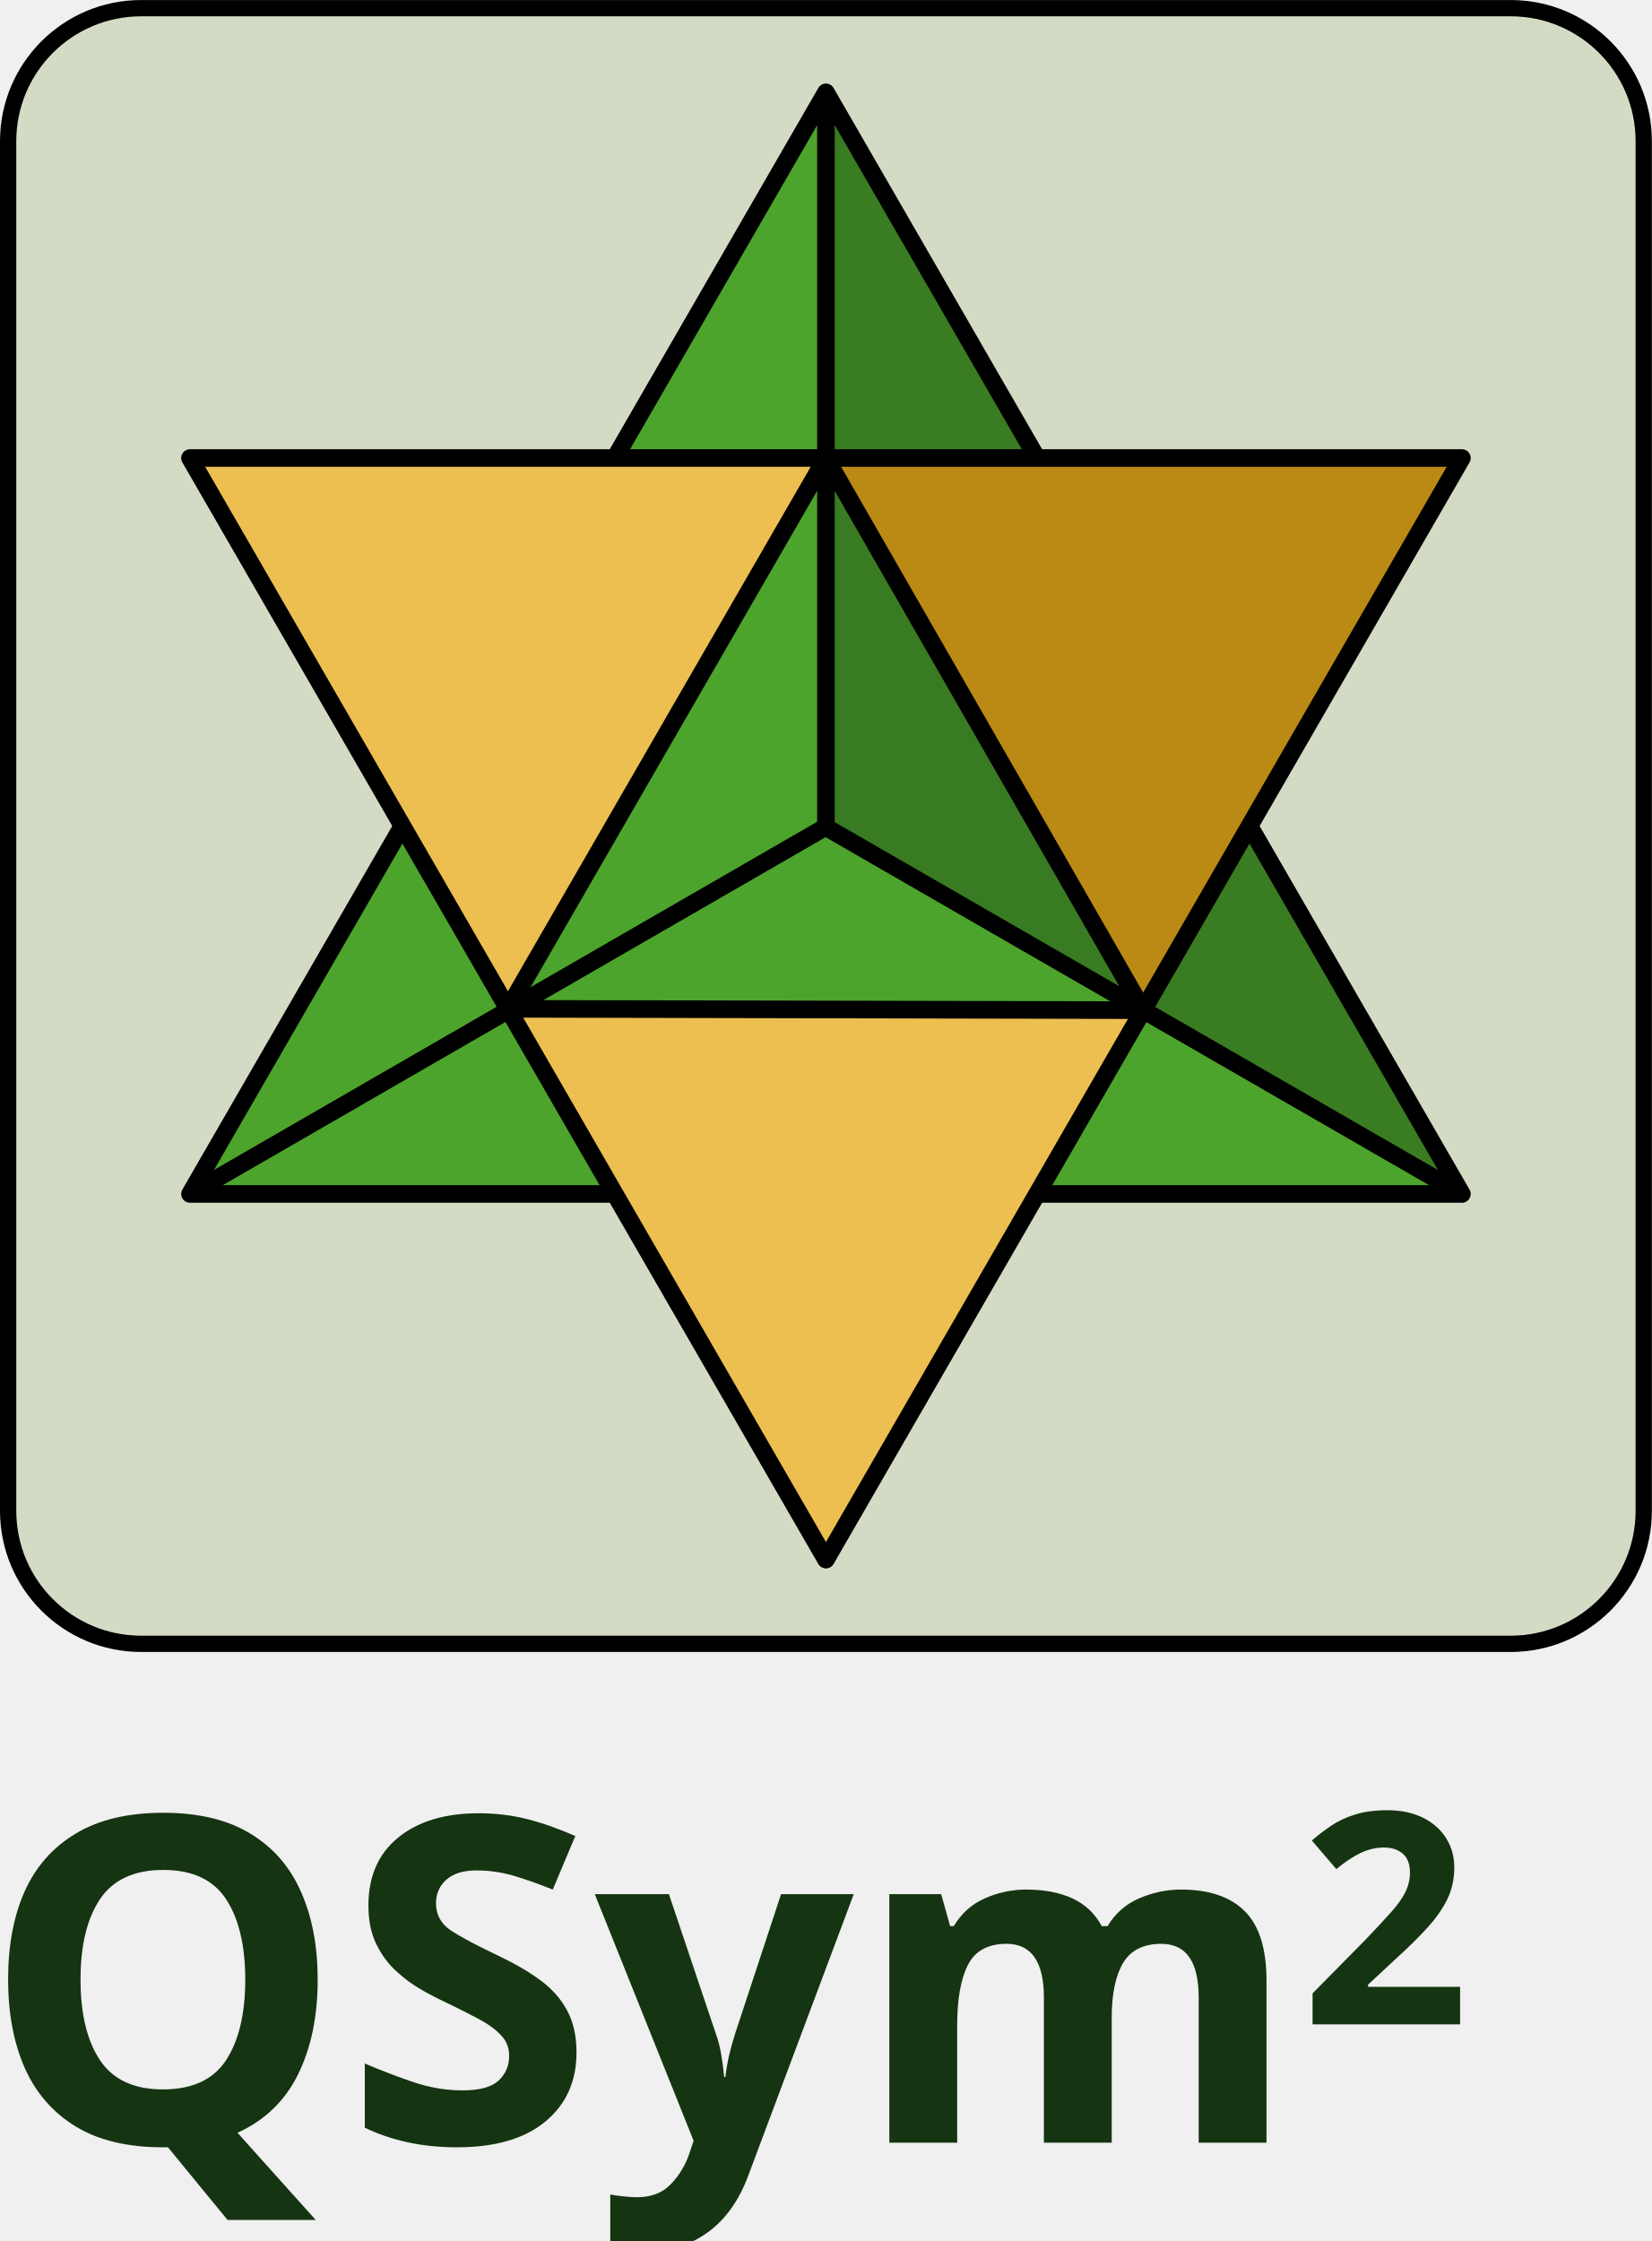
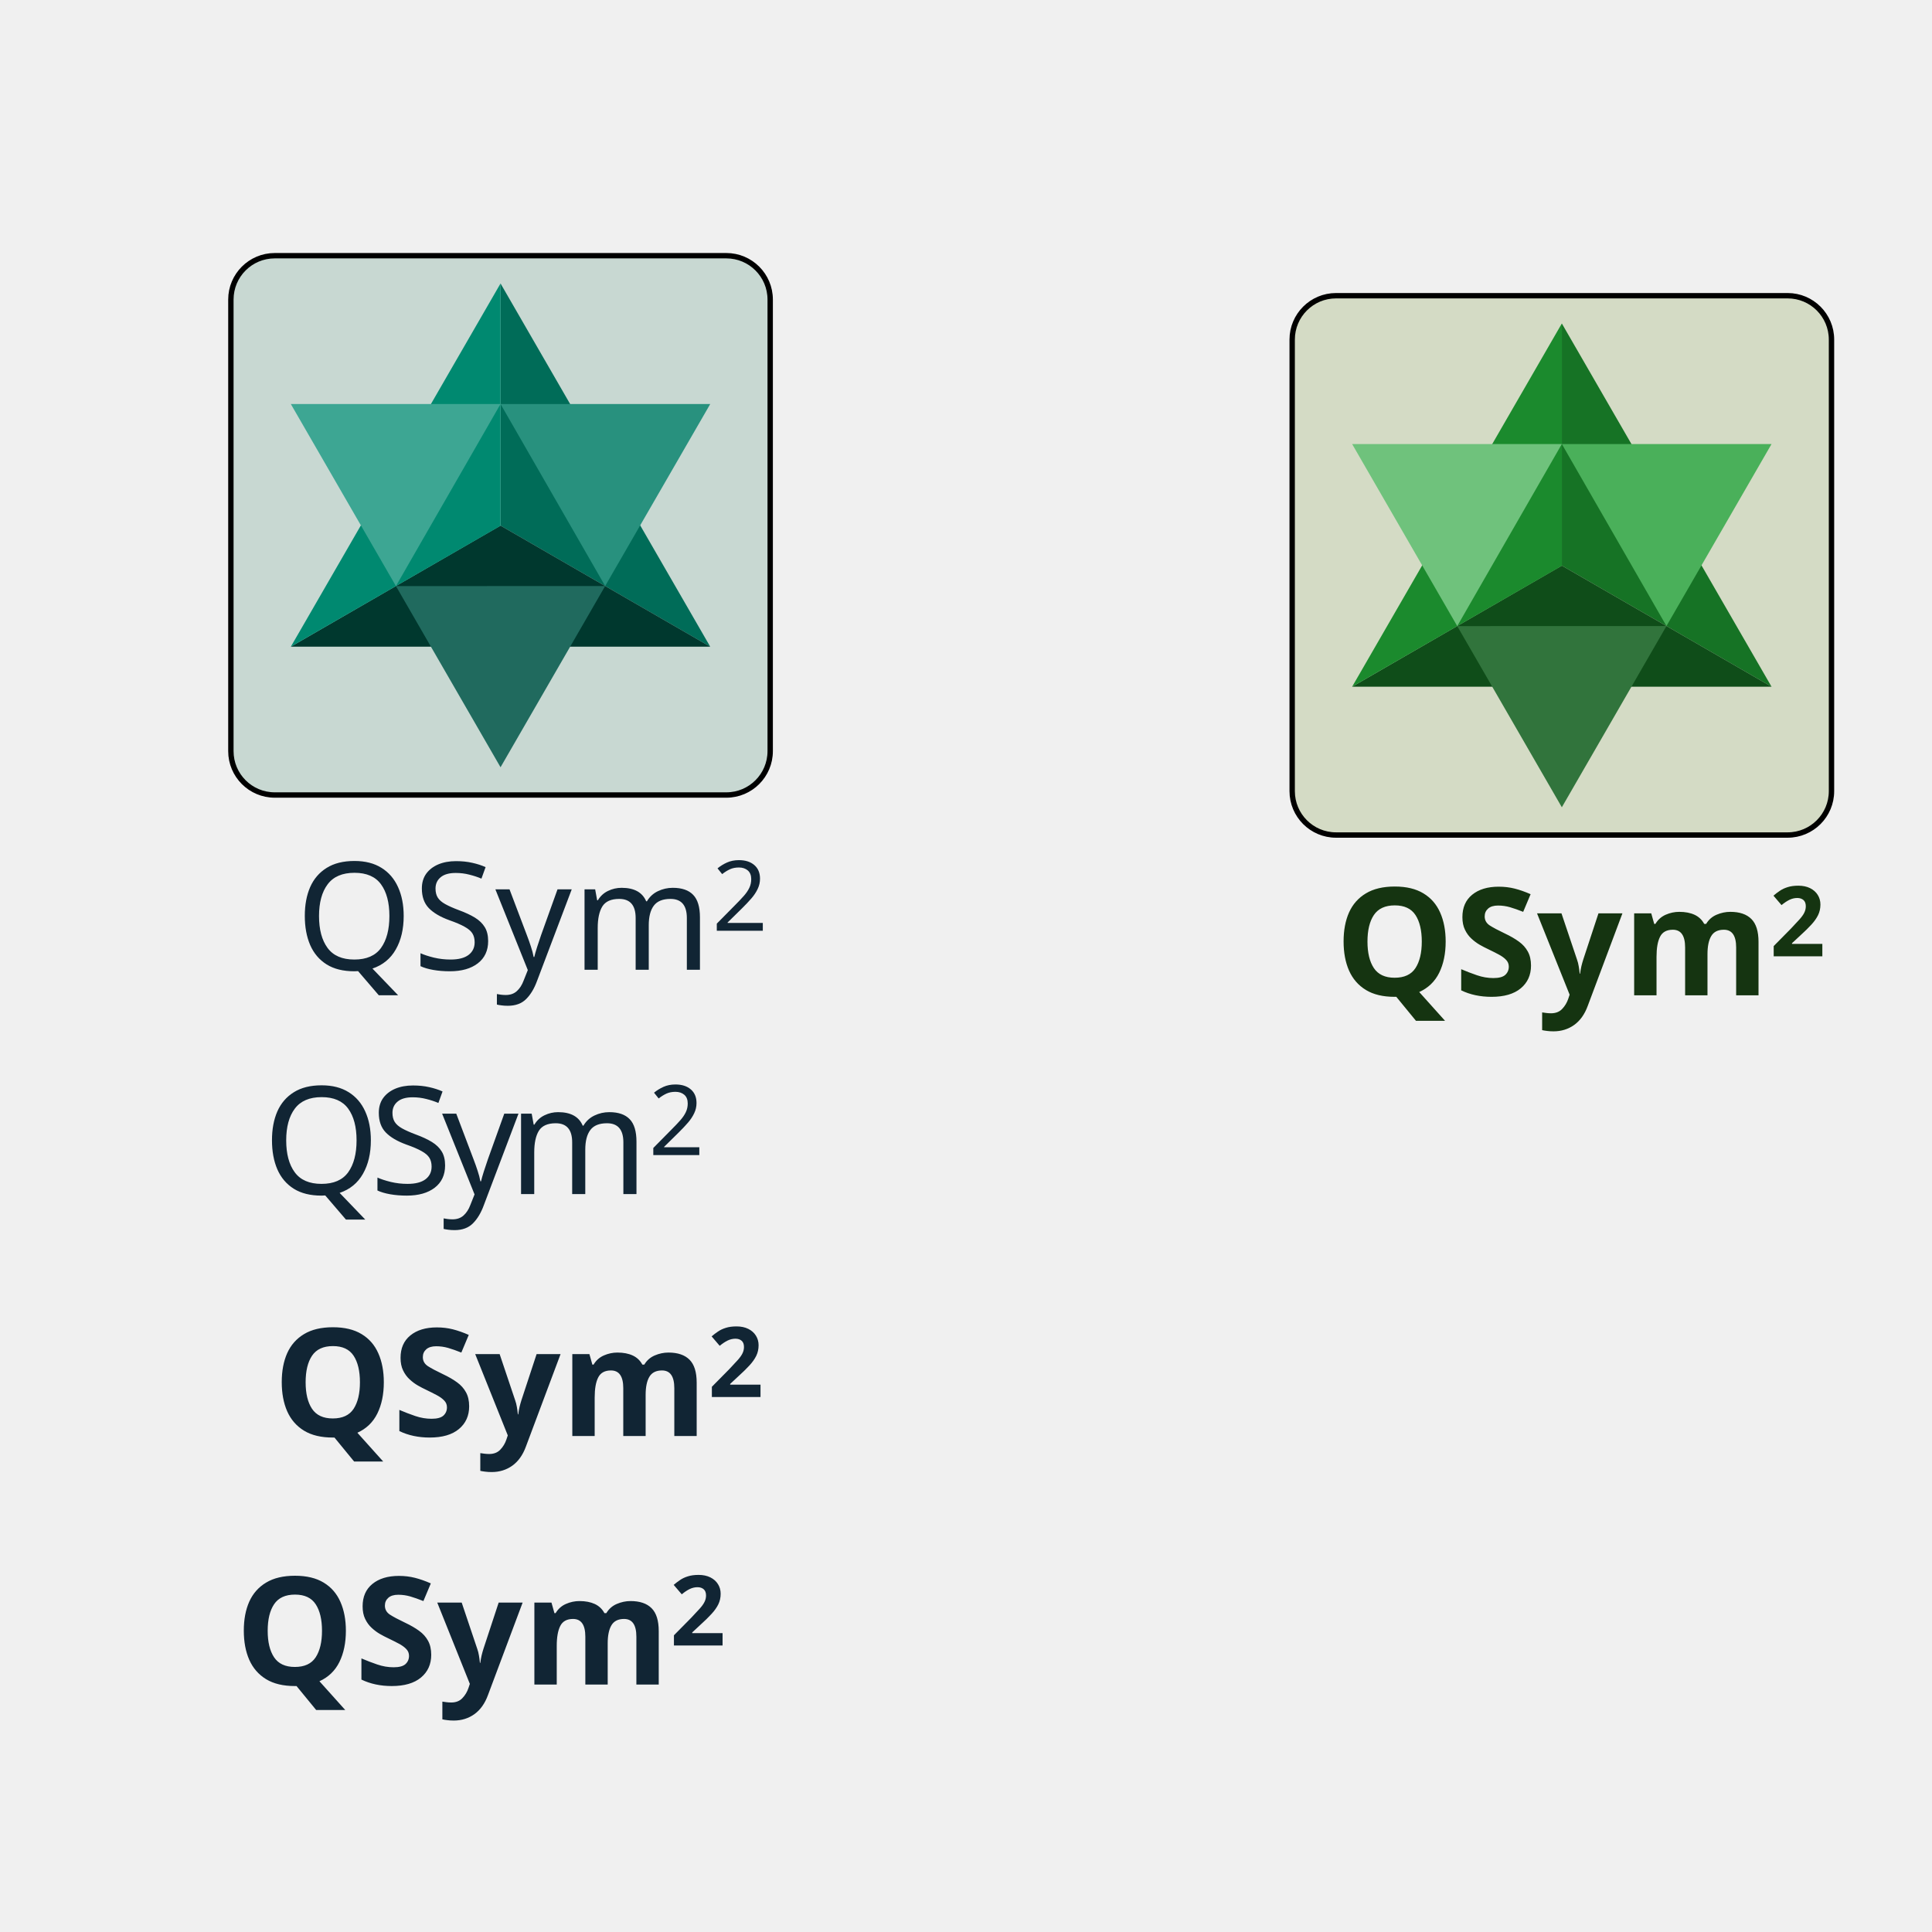
- <svg xmlns="http://www.w3.org/2000/svg" width="28.192mm" height="38.245mm" viewBox="0 0 106.554 144.547" version="1.1" id="svg1" xml:space="preserve">
+ <svg xmlns="http://www.w3.org/2000/svg" width="100mm" height="100mm" viewBox="0 0 377.953 377.953" version="1.1" id="svg1" xml:space="preserve">
  <defs id="defs1" />
  <g id="layer1" transform="translate(-238.9141,-254.6356)">
-     <text xml:space="preserve" style="font-style:normal;font-weight:normal;font-size:29.358px;line-height:1.25;font-family:sans-serif;letter-spacing:0px;word-spacing:0px;mix-blend-mode:normal;fill:#153411;fill-opacity:1;stroke:none;stroke-width:0.735;stroke-linecap:square;stroke-linejoin:round;stroke-dasharray:none;stroke-opacity:1" x="237.735" y="392.846" id="text1">
-       <tspan id="tspan1" x="237.735" y="392.846" style="font-style:normal;font-variant:normal;font-weight:600;font-stretch:normal;font-family:Fredoka;-inkscape-font-specification:'Fredoka Semi-Bold';fill:#153411;fill-opacity:1;stroke:none;stroke-width:0.735;stroke-linecap:square;stroke-linejoin:round;stroke-dasharray:none;stroke-opacity:1">QSym<tspan style="font-style:normal;font-variant:normal;font-weight:600;font-stretch:normal;font-size:19.083px;font-family:Fredoka;-inkscape-font-specification:'Fredoka Semi-Bold';baseline-shift:super;fill:#153411;fill-opacity:1;stroke:none;stroke-width:0.735;stroke-linecap:square;stroke-linejoin:round;stroke-dasharray:none;stroke-opacity:1" id="tspan2">2</tspan>
+     <text xml:space="preserve" style="font-style:normal;font-weight:normal;font-size:29.358px;line-height:1.25;font-family:sans-serif;letter-spacing:0px;word-spacing:0px;mix-blend-mode:normal;fill:#112534;fill-opacity:1;stroke:none;stroke-width:0.735;stroke-linecap:square;stroke-linejoin:round;stroke-dasharray:none;stroke-opacity:1" x="296.748" y="444.349" id="text1">
+       <tspan id="tspan1" x="296.748" y="444.349" style="font-style:normal;font-variant:normal;font-weight:normal;font-stretch:normal;font-family:Cartesian;-inkscape-font-specification:Cartesian;letter-spacing:0px;fill:#112534;fill-opacity:1;stroke:none;stroke-width:0.735;stroke-linecap:square;stroke-linejoin:round;stroke-dasharray:none;stroke-opacity:1" dx="0">QSym<tspan style="font-style:normal;font-variant:normal;font-weight:normal;font-stretch:normal;font-size:19.083px;font-family:Cartesian;-inkscape-font-specification:Cartesian;letter-spacing:0px;baseline-shift:super;fill:#112534;fill-opacity:1;stroke:none;stroke-width:0.735;stroke-linecap:square;stroke-linejoin:round;stroke-dasharray:none;stroke-opacity:1" id="tspan2">2</tspan>
      </tspan>
    </text>
-     <rect style="fill:#c0cba5;fill-opacity:0.565;stroke:#000000;stroke-width:1.05;stroke-opacity:1" id="rect3" width="105.504" height="105.504" x="239.439" y="255.161" ry="8.581" />
+     <text xml:space="preserve" style="font-style:normal;font-weight:normal;font-size:29.358px;line-height:1.25;font-family:sans-serif;letter-spacing:-2px;word-spacing:0px;mix-blend-mode:normal;fill:#112534;fill-opacity:1;stroke:none;stroke-width:0.735;stroke-linecap:square;stroke-linejoin:round;stroke-dasharray:none;stroke-opacity:1" x="290.324" y="488.237" id="text1-5">
+       <tspan id="tspan1-5" x="290.324" y="488.237" style="font-style:normal;font-variant:normal;font-weight:normal;font-stretch:normal;font-family:'Modern Sans';-inkscape-font-specification:'Modern Sans';letter-spacing:-2px;fill:#112534;fill-opacity:1;stroke:none;stroke-width:0.735;stroke-linecap:square;stroke-linejoin:round;stroke-dasharray:none;stroke-opacity:1" dx="0">QSym<tspan style="font-style:normal;font-variant:normal;font-weight:normal;font-stretch:normal;font-size:19.083px;font-family:'Modern Sans';-inkscape-font-specification:'Modern Sans';letter-spacing:-2px;baseline-shift:super;fill:#112534;fill-opacity:1;stroke:none;stroke-width:0.735;stroke-linecap:square;stroke-linejoin:round;stroke-dasharray:none;stroke-opacity:1" id="tspan2-2">2</tspan>
+       </tspan>
+     </text>
+     <text xml:space="preserve" style="font-style:normal;font-weight:normal;font-size:29.358px;line-height:1.25;font-family:sans-serif;letter-spacing:0px;word-spacing:0px;mix-blend-mode:normal;fill:#112534;fill-opacity:1;stroke:none;stroke-width:0.735;stroke-linecap:square;stroke-linejoin:round;stroke-dasharray:none;stroke-opacity:1" x="292.33" y="535.564" id="text1-5-9">
+       <tspan id="tspan1-5-2" x="292.33" y="535.564" style="font-style:normal;font-variant:normal;font-weight:900;font-stretch:normal;font-family:Vision;-inkscape-font-specification:'Vision Heavy';letter-spacing:0px;fill:#112534;fill-opacity:1;stroke:none;stroke-width:0.735;stroke-linecap:square;stroke-linejoin:round;stroke-dasharray:none;stroke-opacity:1" dx="0">QSym<tspan style="font-style:normal;font-variant:normal;font-weight:900;font-stretch:normal;font-size:19.083px;font-family:Vision;-inkscape-font-specification:'Vision Heavy';letter-spacing:0px;baseline-shift:super;fill:#112534;fill-opacity:1;stroke:none;stroke-width:0.735;stroke-linecap:square;stroke-linejoin:round;stroke-dasharray:none;stroke-opacity:1" id="tspan2-2-8">2</tspan>
+       </tspan>
+     </text>
+     <text xml:space="preserve" style="font-style:normal;font-weight:normal;font-size:29.358px;line-height:1.25;font-family:sans-serif;letter-spacing:0px;word-spacing:0px;mix-blend-mode:normal;fill:#112534;fill-opacity:1;stroke:none;stroke-width:0.735;stroke-linecap:square;stroke-linejoin:round;stroke-dasharray:none;stroke-opacity:1" x="284.907" y="584.177" id="text1-5-9-7">
+       <tspan id="tspan1-5-2-1" x="284.907" y="584.177" style="font-style:normal;font-variant:normal;font-weight:800;font-stretch:normal;font-family:'PP Object Sans';-inkscape-font-specification:'PP Object Sans Ultra-Bold';letter-spacing:0px;fill:#112534;fill-opacity:1;stroke:none;stroke-width:0.735;stroke-linecap:square;stroke-linejoin:round;stroke-dasharray:none;stroke-opacity:1" dx="0">QSym<tspan style="font-style:normal;font-variant:normal;font-weight:800;font-stretch:normal;font-size:19.083px;font-family:'PP Object Sans';-inkscape-font-specification:'PP Object Sans Ultra-Bold';letter-spacing:0px;baseline-shift:super;fill:#112534;fill-opacity:1;stroke:none;stroke-width:0.735;stroke-linecap:square;stroke-linejoin:round;stroke-dasharray:none;stroke-opacity:1" id="tspan2-2-8-9">2</tspan>
+       </tspan>
+     </text>
+     <rect style="fill:#aac6bc;fill-opacity:0.565;stroke:#000000;stroke-width:1.05;stroke-opacity:1" id="rect3" width="105.504" height="105.504" x="284.081" y="304.658" ry="8.581" />
  </g>
-   <g id="g3" transform="matrix(2.075872,0,0,2.075872,-174.2738,-594.9252)">
-     <path style="display:inline;fill:#3a7c22;fill-opacity:1;stroke:none;stroke-width:0.546;stroke-dasharray:none;stroke-opacity:1" d="m 109.617,289.46 v 22.821 l 19.762,11.408 z" id="path7" transform="translate(-1.1943945e-6)" />
-     <path style="fill:#4da42d;fill-opacity:1;stroke:none;stroke-width:1.134;stroke-dasharray:none;stroke-opacity:1" d="m 292.191,307.998 -41.024,23.65 h 82.048 z" id="path9" transform="matrix(0.4817252,0,0,0.4817252,-31.1389,163.9261)" />
-     <path style="fill:#4da42d;fill-opacity:1;stroke:none;stroke-width:1.134;stroke-dasharray:none;stroke-opacity:1" d="m 292.191,260.592 -41.024,71.056 41.024,-23.65 z" id="path8" transform="matrix(0.4817252,0,0,0.4817252,-31.1389,163.9261)" />
-     <path style="fill:none;fill-opacity:1;stroke:#000000;stroke-width:0.546;stroke-linecap:square;stroke-linejoin:round;stroke-miterlimit:4.5;stroke-dasharray:none;stroke-opacity:1" id="path29" d="m 84.931,347.505 -19.762,0 -19.762,0 9.881,-17.115 9.881,-17.115 9.881,17.115 z" transform="translate(44.44808,-23.81572)" />
-     <path style="fill:#ba8a14;fill-opacity:1;stroke:none;stroke-width:0.546;stroke-dasharray:none;stroke-opacity:1" d="m 109.617,300.878 9.881,17.058 9.881,-17.115 z" id="path10" />
-     <path style="fill:#ecbf50;fill-opacity:1;stroke:none;stroke-width:0.546;stroke-dasharray:none;stroke-opacity:1" d="m 99.736,317.936 h 19.762 l -9.881,17.115 z" id="path11" />
-     <path style="fill:#ecbf50;fill-opacity:1;stroke:none;stroke-width:0.546;stroke-dasharray:none;stroke-opacity:1" d="m 89.854,300.821 19.762,0.057 -9.879,17.055 z" id="path12" />
-     <path style="display:inline;fill:none;fill-opacity:1;stroke:#000000;stroke-width:0.546;stroke-linecap:square;stroke-linejoin:round;stroke-miterlimit:4.5;stroke-dasharray:none;stroke-opacity:1" id="path29-5" d="m 84.931,347.505 -19.762,0 -19.762,0 9.881,-17.115 9.881,-17.115 9.881,17.115 z" transform="matrix(1,0,0,-1,44.44808,648.3263)" />
-     <path style="display:inline;fill:#397b22;fill-opacity:1;stroke:none;stroke-width:0.546;stroke-dasharray:none;stroke-opacity:1" d="m 109.617,312.281 v -11.403 l 9.881,17.058 z" id="path4" />
-     <path style="fill:#4ca42d;fill-opacity:1;stroke:none;stroke-width:0.546;stroke-dasharray:none;stroke-opacity:1" d="m 109.617,300.878 -9.881,17.058 9.881,-5.655 z" id="path5" />
-     <path style="fill:#4ca42d;fill-opacity:1;stroke:none;stroke-width:0.546;stroke-dasharray:none;stroke-opacity:1" d="m 99.736,317.936 9.881,-5.655 9.881,5.711 z" id="path6" />
-     <path style="display:inline;fill:none;fill-opacity:1;stroke:#000000;stroke-width:0.546;stroke-dasharray:none;stroke-opacity:1" d="m 109.617,300.821 9.857,17.157 -19.738,-0.042 z" id="path3" />
-     <path style="display:inline;fill:none;stroke:#000000;stroke-width:0.546;stroke-linecap:butt;stroke-linejoin:miter;stroke-dasharray:none;stroke-opacity:1" d="m 109.617,289.46 v 22.837 -0.017" id="path30" />
-     <path style="display:inline;fill:none;stroke:#000000;stroke-width:0.546;stroke-linecap:butt;stroke-linejoin:miter;stroke-dasharray:none;stroke-opacity:1" d="m 129.379,323.689 -19.762,-11.395" id="path32" />
-     <path style="fill:#ffffff;stroke:#000000;stroke-width:0.546;stroke-dasharray:none;stroke-opacity:1" d="M 89.854,323.689 109.617,312.281" id="path2" />
+   <g id="g3" transform="matrix(2.075872,0,0,2.075872,-129.6319,-545.4277)">
+     <path style="display:inline;fill:#006c58;fill-opacity:1;stroke:none;stroke-width:0.546;stroke-dasharray:none;stroke-opacity:1" d="m 109.617,289.46 0,22.82 19.762,11.41 z" id="path7" transform="translate(-1.1943945e-6)" />
+     <path style="display:inline;fill:#00382e;fill-opacity:1;stroke:none;stroke-width:1.134;stroke-dasharray:none;stroke-opacity:1" d="m 292.191,307.963 -41.024,23.685 h 82.048 z" id="path9" transform="matrix(0.4817252,0,0,0.4817252,-31.1389,163.9261)" />
+     <path style="display:inline;fill:#008970;fill-opacity:1;stroke:none;stroke-width:1.134;stroke-dasharray:none;stroke-opacity:1" d="m 292.191,260.592 -41.024,71.056 41.024,-23.65 z" id="path8" transform="matrix(0.4817252,0,0,0.4817252,-31.1389,163.9261)" />
+     <path style="display:none;fill:none;fill-opacity:1;stroke:#000000;stroke-width:0.546;stroke-linecap:square;stroke-linejoin:round;stroke-miterlimit:4.5;stroke-dasharray:none;stroke-opacity:1" id="path29" d="m 84.931,347.505 -19.762,0 -19.762,0 9.881,-17.115 9.881,-17.115 9.881,17.115 z" transform="translate(44.44808,-23.81572)" />
+     <path style="display:inline;fill:#28917e;fill-opacity:1;stroke:none;stroke-width:0.546;stroke-dasharray:none;stroke-opacity:1" d="m 109.617,300.821 9.86,17.151 9.902,-17.151 z" id="path10" />
+     <path style="display:inline;fill:#206a5e;fill-opacity:1;stroke:none;stroke-width:0.546;stroke-dasharray:none;stroke-opacity:1" d="m 99.76,317.979 19.717,-0.006 -9.86,17.078 z" id="path11" />
+     <path style="display:inline;fill:#3da693;fill-opacity:1;stroke:none;stroke-width:0.546;stroke-dasharray:none;stroke-opacity:1" d="m 89.854,300.821 h 19.762 l -9.857,17.157 z" id="path12" />
+     <path style="display:none;fill:none;fill-opacity:1;stroke:#000000;stroke-width:0.546;stroke-linecap:square;stroke-linejoin:round;stroke-miterlimit:4.5;stroke-dasharray:none;stroke-opacity:1" id="path29-5" d="m 84.931,347.505 -19.762,0 -19.762,0 9.881,-17.115 9.881,-17.115 9.881,17.115 z" transform="matrix(1,0,0,-1,44.44808,648.3263)" />
+     <path style="display:none;fill:#397b22;fill-opacity:1;stroke:none;stroke-width:0.546;stroke-dasharray:none;stroke-opacity:1" d="m 109.617,312.281 v -11.403 l 9.881,17.058 z" id="path4" />
+     <path style="display:none;fill:#4ca42d;fill-opacity:1;stroke:none;stroke-width:0.546;stroke-dasharray:none;stroke-opacity:1" d="m 109.617,300.878 -9.881,17.058 9.881,-5.655 z" id="path5" />
+     <path style="display:none;fill:#4ca42d;fill-opacity:1;stroke:none;stroke-width:0.546;stroke-dasharray:none;stroke-opacity:1" d="m 99.736,317.936 9.881,-5.655 9.881,5.711 z" id="path6" />
+     <path style="display:none;fill:none;fill-opacity:1;stroke:#000000;stroke-width:0.546;stroke-dasharray:none;stroke-opacity:1" d="m 109.617,300.821 9.857,17.157 -19.738,-0.042 z" id="path3" />
+     <path style="display:none;fill:none;stroke:#000000;stroke-width:0.546;stroke-linecap:butt;stroke-linejoin:miter;stroke-dasharray:none;stroke-opacity:1" d="m 109.617,289.46 v 22.837 -0.017" id="path30" />
+     <path style="display:none;fill:none;stroke:#000000;stroke-width:0.546;stroke-linecap:butt;stroke-linejoin:miter;stroke-dasharray:none;stroke-opacity:1" d="m 129.379,323.689 -19.762,-11.395" id="path32" />
+     <path style="display:none;fill:#ffffff;stroke:#000000;stroke-width:0.546;stroke-dasharray:none;stroke-opacity:1" d="M 89.854,323.689 109.617,312.281" id="path2" />
  </g>
+   <text xml:space="preserve" style="font-style:normal;font-weight:normal;font-size:29.358px;line-height:1.25;font-family:sans-serif;letter-spacing:0px;word-spacing:0px;mix-blend-mode:normal;fill:#153411;fill-opacity:1;stroke:none;stroke-width:0.735;stroke-linecap:square;stroke-linejoin:round;stroke-dasharray:none;stroke-opacity:1" x="261.139" y="194.712" id="text1-4">
+     <tspan id="tspan1-4" x="261.139" y="194.712" style="font-style:normal;font-variant:normal;font-weight:600;font-stretch:normal;font-family:Fredoka;-inkscape-font-specification:'Fredoka Semi-Bold';fill:#153411;fill-opacity:1;stroke:none;stroke-width:0.735;stroke-linecap:square;stroke-linejoin:round;stroke-dasharray:none;stroke-opacity:1">QSym<tspan style="font-style:normal;font-variant:normal;font-weight:600;font-stretch:normal;font-size:19.083px;font-family:Fredoka;-inkscape-font-specification:'Fredoka Semi-Bold';baseline-shift:super;fill:#153411;fill-opacity:1;stroke:none;stroke-width:0.735;stroke-linecap:square;stroke-linejoin:round;stroke-dasharray:none;stroke-opacity:1" id="tspan2-7">2</tspan>
+     </tspan>
+   </text>
+   <rect style="fill:#c0cba5;fill-opacity:0.565;stroke:#000000;stroke-width:1.05;stroke-opacity:1" id="rect3-5" width="105.504" height="105.504" x="252.787" y="57.85" ry="8.581" />
+   <g id="g3-6" transform="matrix(2.075872,0,0,2.075872,77.98868,-537.5997)">
+     <path style="display:inline;fill:#167325;fill-opacity:1;stroke:none;stroke-width:0.546;stroke-dasharray:none;stroke-opacity:1" d="m 109.617,289.46 v 22.82 l 19.762,11.41 z" id="path7-4" transform="translate(-1.1943945e-6)" />
+     <path style="display:inline;fill:#0f4d19;fill-opacity:1;stroke:none;stroke-width:1.134;stroke-dasharray:none;stroke-opacity:1" d="m 292.191,307.963 -41.024,23.685 h 82.048 z" id="path9-3" transform="matrix(0.4817252,0,0,0.4817252,-31.1389,163.9261)" />
+     <path style="display:inline;fill:#1b8a2d;fill-opacity:1;stroke:none;stroke-width:1.134;stroke-dasharray:none;stroke-opacity:1" d="m 292.191,260.592 -41.024,71.056 41.024,-23.65 z" id="path8-0" transform="matrix(0.4817252,0,0,0.4817252,-31.1389,163.9261)" />
+     <path style="display:none;fill:none;fill-opacity:1;stroke:#000000;stroke-width:0.546;stroke-linecap:square;stroke-linejoin:round;stroke-miterlimit:4.5;stroke-dasharray:none;stroke-opacity:1" id="path29-6" d="m 84.931,347.505 -19.762,0 -19.762,0 9.881,-17.115 9.881,-17.115 9.881,17.115 z" transform="translate(44.44808,-23.81572)" />
+     <path style="display:inline;fill:#4ab05a;fill-opacity:1;stroke:none;stroke-width:0.546;stroke-dasharray:none;stroke-opacity:1" d="m 109.617,300.821 9.86,17.151 9.902,-17.151 z" id="path10-8" />
+     <path style="display:inline;fill:#31743c;fill-opacity:1;stroke:none;stroke-width:0.546;stroke-dasharray:none;stroke-opacity:1" d="m 99.76,317.979 19.717,-0.006 -9.86,17.078 z" id="path11-4" />
+     <path style="display:inline;fill:#6fc27c;fill-opacity:1;stroke:none;stroke-width:0.546;stroke-dasharray:none;stroke-opacity:1" d="m 89.854,300.821 h 19.762 l -9.857,17.157 z" id="path12-0" />
+     <path style="display:none;fill:none;fill-opacity:1;stroke:#000000;stroke-width:0.546;stroke-linecap:square;stroke-linejoin:round;stroke-miterlimit:4.5;stroke-dasharray:none;stroke-opacity:1" id="path29-5-8" d="m 84.931,347.505 -19.762,0 -19.762,0 9.881,-17.115 9.881,-17.115 9.881,17.115 z" transform="matrix(1,0,0,-1,44.44808,648.3263)" />
+     <path style="display:none;fill:#397b22;fill-opacity:1;stroke:none;stroke-width:0.546;stroke-dasharray:none;stroke-opacity:1" d="m 109.617,312.281 v -11.403 l 9.881,17.058 z" id="path4-8" />
+     <path style="display:none;fill:#4ca42d;fill-opacity:1;stroke:none;stroke-width:0.546;stroke-dasharray:none;stroke-opacity:1" d="m 109.617,300.878 -9.881,17.058 9.881,-5.655 z" id="path5-8" />
+     <path style="display:none;fill:#4ca42d;fill-opacity:1;stroke:none;stroke-width:0.546;stroke-dasharray:none;stroke-opacity:1" d="m 99.736,317.936 9.881,-5.655 9.881,5.711 z" id="path6-7" />
+     <path style="display:none;fill:none;fill-opacity:1;stroke:#000000;stroke-width:0.546;stroke-dasharray:none;stroke-opacity:1" d="m 109.617,300.821 9.857,17.157 -19.738,-0.042 z" id="path3-5" />
+     <path style="display:none;fill:none;stroke:#000000;stroke-width:0.546;stroke-linecap:butt;stroke-linejoin:miter;stroke-dasharray:none;stroke-opacity:1" d="m 109.617,289.46 v 22.837 -0.017" id="path30-7" />
+     <path style="display:none;fill:none;stroke:#000000;stroke-width:0.546;stroke-linecap:butt;stroke-linejoin:miter;stroke-dasharray:none;stroke-opacity:1" d="m 129.379,323.689 -19.762,-11.395" id="path32-9" />
+     <path style="display:none;fill:#ffffff;stroke:#000000;stroke-width:0.546;stroke-dasharray:none;stroke-opacity:1" d="M 89.854,323.689 109.617,312.281" id="path2-3" />
+   </g>
+   <path style="display:none;fill:none;stroke:#000000;stroke-width:1px;stroke-linecap:butt;stroke-linejoin:miter;stroke-opacity:1" d="m 53.277,5.956 3e-6,71.056" id="path1" />
+   <path style="display:none;fill:none;stroke:#000000;stroke-width:1px;stroke-linecap:butt;stroke-linejoin:miter;stroke-opacity:1" d="M 12.253,77.013 73.789,41.484" id="path13" />
+   <path style="display:none;fill:none;stroke:#000000;stroke-width:1px;stroke-linecap:butt;stroke-linejoin:miter;stroke-opacity:1" d="M 94.301,77.013 32.765,41.485" id="path14" />
</svg>
